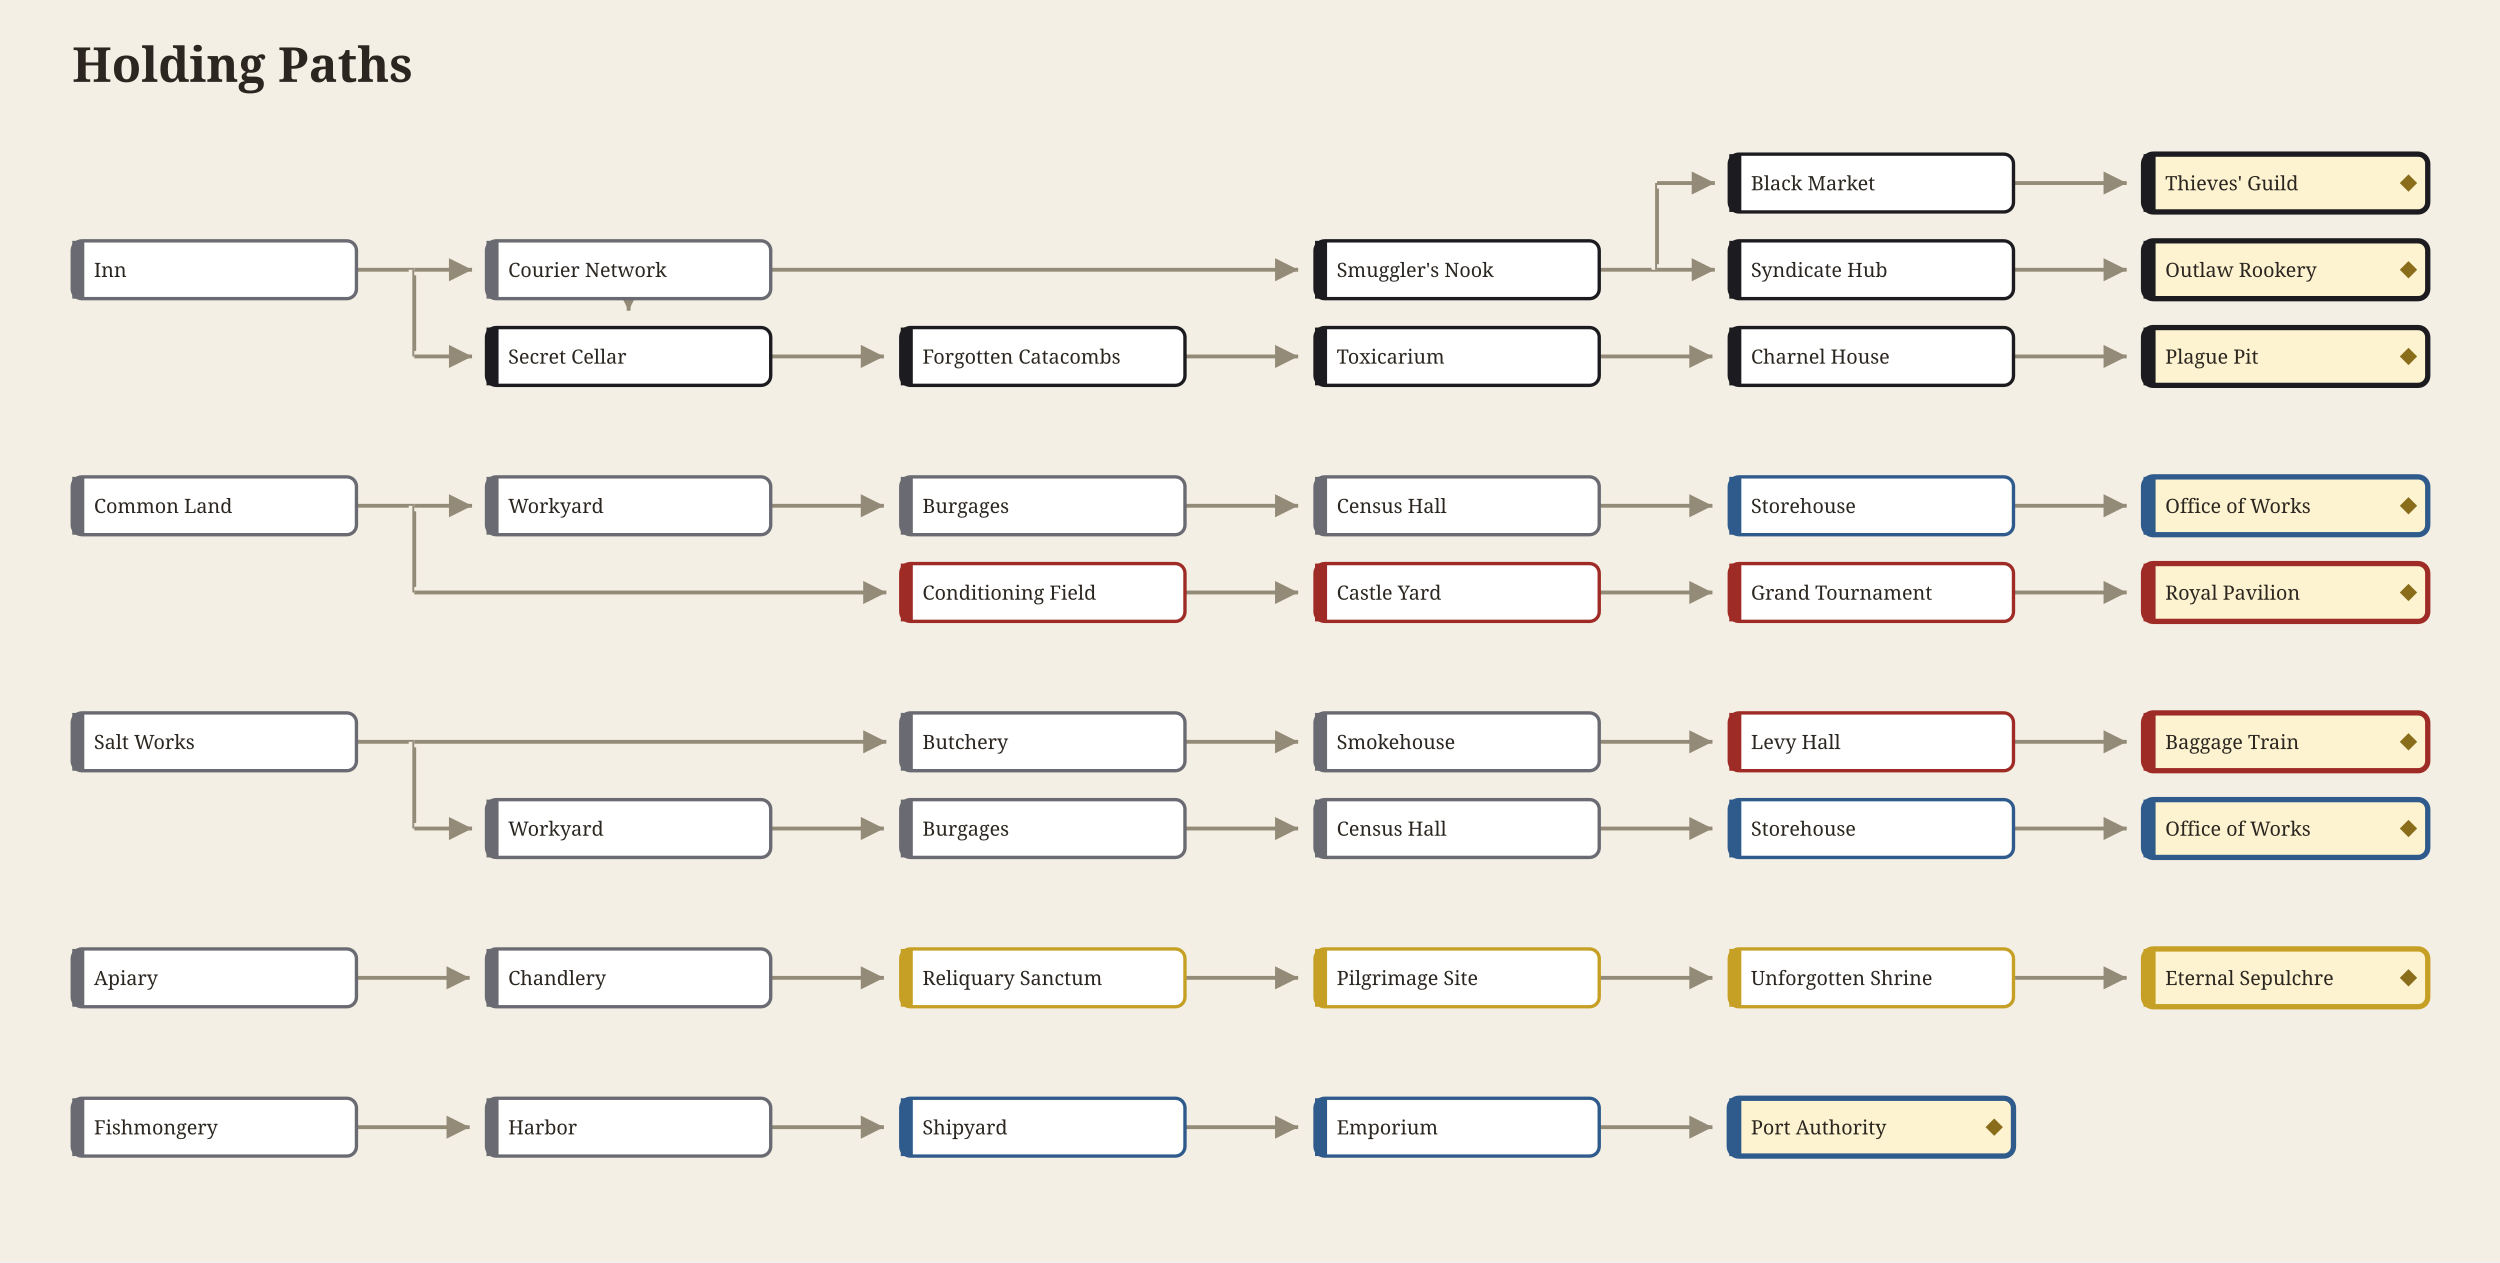
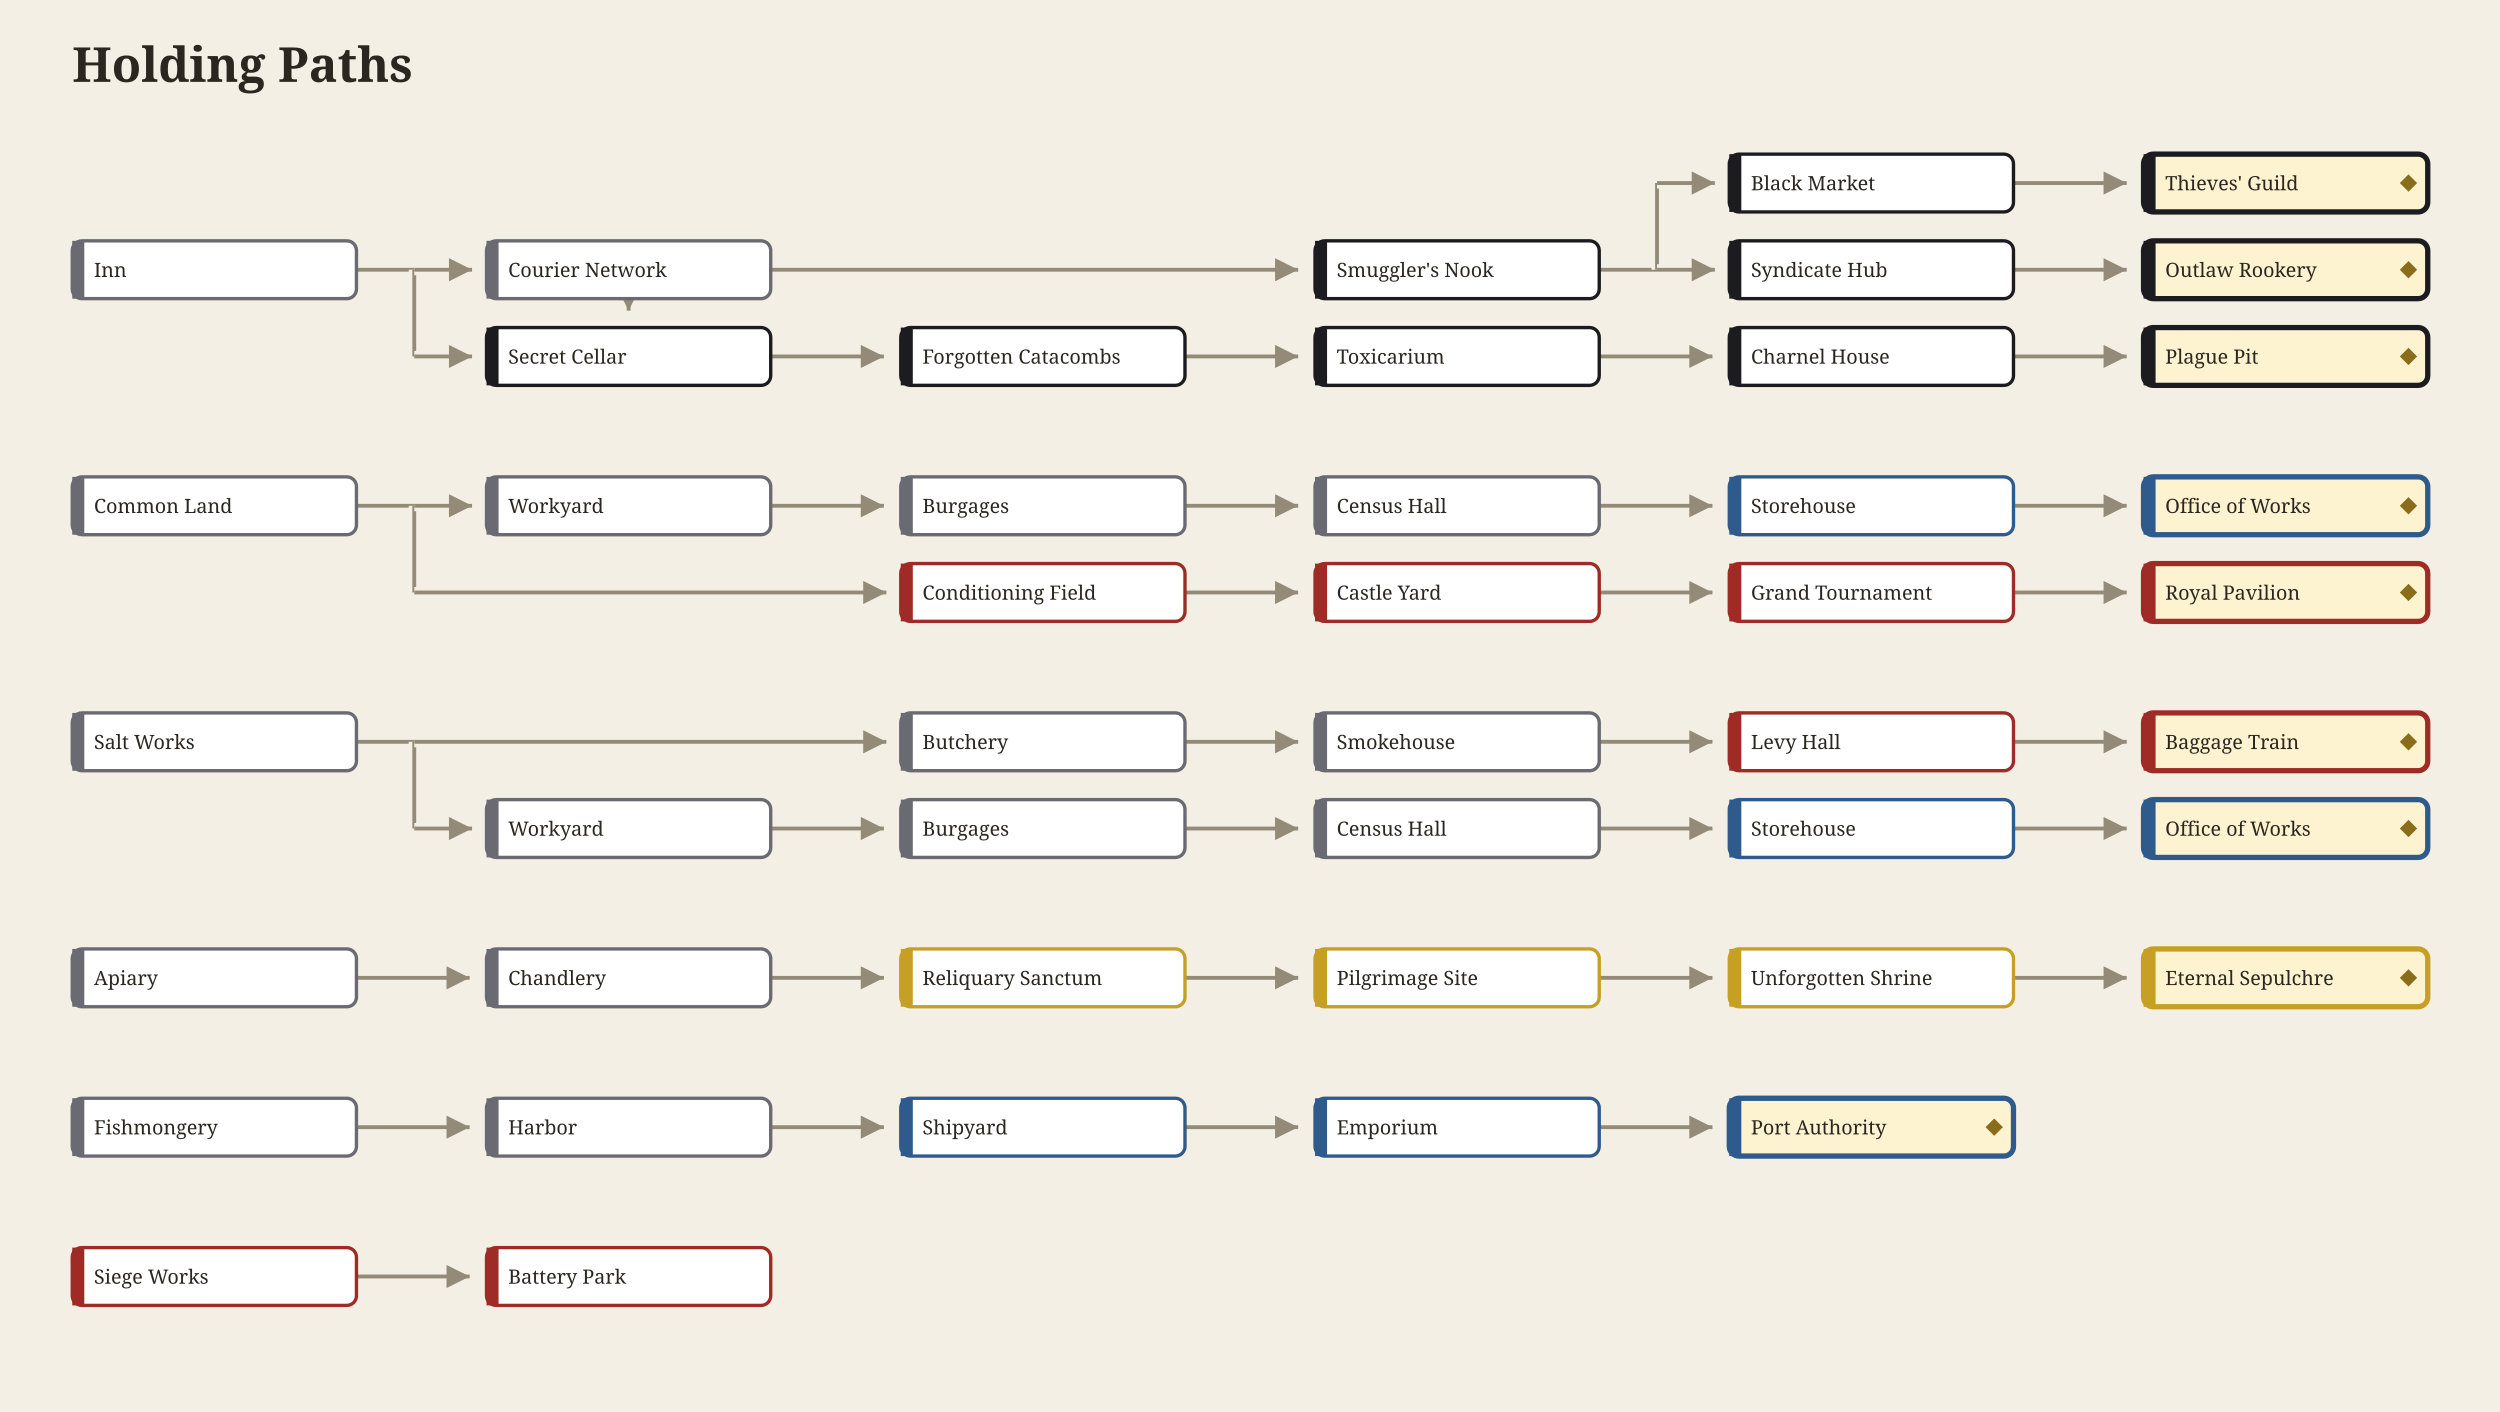
- <svg xmlns="http://www.w3.org/2000/svg" width="1038" height="524" viewBox="0 0 1038 524" font-family="Georgia, serif">
-   <rect width="1038" height="524" fill="#f4efe4" />
+ <svg xmlns="http://www.w3.org/2000/svg" width="1038" height="586" viewBox="0 0 1038 586" font-family="Georgia, serif">
+   <rect width="1038" height="586" fill="#f4efe4" />
  <defs>
    <marker id="arw-2E5A8C" markerWidth="7" markerHeight="7" refX="6" refY="3" orient="auto">
      <path d="M0,0 L6,3 L0,6 Z" fill="#2E5A8C" />
    </marker>
    <marker id="arw-9E2B25" markerWidth="7" markerHeight="7" refX="6" refY="3" orient="auto">
      <path d="M0,0 L6,3 L0,6 Z" fill="#9E2B25" />
    </marker>
    <marker id="arw-1c9c8c" markerWidth="7" markerHeight="7" refX="6" refY="3" orient="auto">
      <path d="M0,0 L6,3 L0,6 Z" fill="#1c9c8c" />
    </marker>
    <marker id="arw-C6A024" markerWidth="7" markerHeight="7" refX="6" refY="3" orient="auto">
      <path d="M0,0 L6,3 L0,6 Z" fill="#C6A024" />
    </marker>
    <marker id="arw-6A3D8F" markerWidth="7" markerHeight="7" refX="6" refY="3" orient="auto">
      <path d="M0,0 L6,3 L0,6 Z" fill="#6A3D8F" />
    </marker>
    <marker id="arw-CC6A1A" markerWidth="7" markerHeight="7" refX="6" refY="3" orient="auto">
      <path d="M0,0 L6,3 L0,6 Z" fill="#CC6A1A" />
    </marker>
    <marker id="arw-3a7d3a" markerWidth="7" markerHeight="7" refX="6" refY="3" orient="auto">
      <path d="M0,0 L6,3 L0,6 Z" fill="#3a7d3a" />
    </marker>
    <marker id="arw-b5347a" markerWidth="7" markerHeight="7" refX="6" refY="3" orient="auto">
      <path d="M0,0 L6,3 L0,6 Z" fill="#b5347a" />
    </marker>
    <marker id="arw-2b6f9e" markerWidth="7" markerHeight="7" refX="6" refY="3" orient="auto">
      <path d="M0,0 L6,3 L0,6 Z" fill="#2b6f9e" />
    </marker>
    <marker id="arw-8a6d1a" markerWidth="7" markerHeight="7" refX="6" refY="3" orient="auto">
      <path d="M0,0 L6,3 L0,6 Z" fill="#8a6d1a" />
    </marker>
    <marker id="arw-5f5647" markerWidth="7" markerHeight="7" refX="6" refY="3" orient="auto">
      <path d="M0,0 L6,3 L0,6 Z" fill="#5f5647" />
    </marker>
    <marker id="arw-7a2ea0" markerWidth="7" markerHeight="7" refX="6" refY="3" orient="auto">
      <path d="M0,0 L6,3 L0,6 Z" fill="#7a2ea0" />
    </marker>
    <marker id="arw-0f8a7e" markerWidth="7" markerHeight="7" refX="6" refY="3" orient="auto">
      <path d="M0,0 L6,3 L0,6 Z" fill="#0f8a7e" />
    </marker>
    <marker id="arw-a83232" markerWidth="7" markerHeight="7" refX="6" refY="3" orient="auto">
      <path d="M0,0 L6,3 L0,6 Z" fill="#a83232" />
    </marker>
    <marker id="arw-8f8672" markerWidth="7" markerHeight="7" refX="6" refY="3" orient="auto">
      <path d="M0,0 L6,3 L0,6 Z" fill="#8f8672" />
    </marker>
  </defs>
  <text x="30" y="34" font-size="20" font-weight="bold" fill="#2b2620">Holding Paths</text>
  <path d="M148,112 L172,112" fill="none" stroke="#f4efe4" stroke-width="4.6" opacity="1" />
  <path d="M148,112 L172,112" fill="none" stroke="#8f8672" stroke-width="1.6" opacity="0.95" />
  <path d="M172,112 L172,148" fill="none" stroke="#f4efe4" stroke-width="4.6" opacity="1" />
  <path d="M172,112 L172,148" fill="none" stroke="#8f8672" stroke-width="1.6" opacity="0.95" />
  <path d="M172,112 L196,112" fill="none" stroke="#f4efe4" stroke-width="4.6" opacity="1" />
  <path d="M172,112 L196,112" fill="none" stroke="#8f8672" stroke-width="1.6" opacity="0.95" marker-end="url(#arw-8f8672)" />
  <path d="M172,148 L196,148" fill="none" stroke="#f4efe4" stroke-width="4.6" opacity="1" />
  <path d="M172,148 L196,148" fill="none" stroke="#8f8672" stroke-width="1.6" opacity="0.95" marker-end="url(#arw-8f8672)" />
  <path d="M320,112 L539,112" fill="none" stroke="#f4efe4" stroke-width="4.6" opacity="1" />
  <path d="M320,112 L539,112" fill="none" stroke="#8f8672" stroke-width="1.6" opacity="0.95" marker-end="url(#arw-8f8672)" />
  <path d="M320,148 L367,148" fill="none" stroke="#f4efe4" stroke-width="4.6" opacity="1" />
  <path d="M320,148 L367,148" fill="none" stroke="#8f8672" stroke-width="1.6" opacity="0.95" marker-end="url(#arw-8f8672)" />
  <path d="M492,148 L539,148" fill="none" stroke="#f4efe4" stroke-width="4.6" opacity="1" />
  <path d="M492,148 L539,148" fill="none" stroke="#8f8672" stroke-width="1.6" opacity="0.95" marker-end="url(#arw-8f8672)" />
  <path d="M664,112 L688,112" fill="none" stroke="#f4efe4" stroke-width="4.6" opacity="1" />
  <path d="M664,112 L688,112" fill="none" stroke="#8f8672" stroke-width="1.6" opacity="0.95" />
  <path d="M688,76 L688,112" fill="none" stroke="#f4efe4" stroke-width="4.6" opacity="1" />
  <path d="M688,76 L688,112" fill="none" stroke="#8f8672" stroke-width="1.6" opacity="0.95" />
  <path d="M688,112 L712,112" fill="none" stroke="#f4efe4" stroke-width="4.6" opacity="1" />
  <path d="M688,112 L712,112" fill="none" stroke="#8f8672" stroke-width="1.6" opacity="0.95" marker-end="url(#arw-8f8672)" />
  <path d="M688,76 L712,76" fill="none" stroke="#f4efe4" stroke-width="4.6" opacity="1" />
  <path d="M688,76 L712,76" fill="none" stroke="#8f8672" stroke-width="1.6" opacity="0.95" marker-end="url(#arw-8f8672)" />
  <path d="M664,148 L711,148" fill="none" stroke="#f4efe4" stroke-width="4.6" opacity="1" />
  <path d="M664,148 L711,148" fill="none" stroke="#8f8672" stroke-width="1.6" opacity="0.95" marker-end="url(#arw-8f8672)" />
  <path d="M836,112 L883,112" fill="none" stroke="#f4efe4" stroke-width="4.6" opacity="1" />
  <path d="M836,112 L883,112" fill="none" stroke="#8f8672" stroke-width="1.6" opacity="0.95" marker-end="url(#arw-8f8672)" />
  <path d="M836,148 L883,148" fill="none" stroke="#f4efe4" stroke-width="4.6" opacity="1" />
  <path d="M836,148 L883,148" fill="none" stroke="#8f8672" stroke-width="1.6" opacity="0.95" marker-end="url(#arw-8f8672)" />
  <path d="M836,76 L883,76" fill="none" stroke="#f4efe4" stroke-width="4.6" opacity="1" />
  <path d="M836,76 L883,76" fill="none" stroke="#8f8672" stroke-width="1.6" opacity="0.95" marker-end="url(#arw-8f8672)" />
  <path d="M261,124 L261,129" fill="none" stroke="#f4efe4" stroke-width="4.6" opacity="1" />
  <path d="M261,124 L261,129" fill="none" stroke="#8f8672" stroke-width="1.6" opacity="0.95" marker-end="url(#arw-8f8672)" />
  <rect x="30" y="100" width="118" height="24" rx="4" fill="#ffffff" stroke="#6a6a72" stroke-width="1.4" />
  <rect x="30" y="100" width="5" height="24" fill="#6a6a72" />
  <text x="39" y="115" font-size="8.2" fill="#2b2620">Inn</text>
  <rect x="202" y="100" width="118" height="24" rx="4" fill="#ffffff" stroke="#6a6a72" stroke-width="1.4" />
  <rect x="202" y="100" width="5" height="24" fill="#6a6a72" />
  <text x="211" y="115" font-size="8.2" fill="#2b2620">Courier Network</text>
  <rect x="202" y="136" width="118" height="24" rx="4" fill="#ffffff" stroke="#1c1c20" stroke-width="1.4" />
  <rect x="202" y="136" width="5" height="24" fill="#1c1c20" />
  <text x="211" y="151" font-size="8.2" fill="#2b2620">Secret Cellar</text>
  <rect x="374" y="136" width="118" height="24" rx="4" fill="#ffffff" stroke="#1c1c20" stroke-width="1.4" />
  <rect x="374" y="136" width="5" height="24" fill="#1c1c20" />
  <text x="383" y="151" font-size="8.2" fill="#2b2620">Forgotten Catacombs</text>
  <rect x="546" y="100" width="118" height="24" rx="4" fill="#ffffff" stroke="#1c1c20" stroke-width="1.4" />
  <rect x="546" y="100" width="5" height="24" fill="#1c1c20" />
  <text x="555" y="115" font-size="8.2" fill="#2b2620">Smuggler's Nook</text>
  <rect x="546" y="136" width="118" height="24" rx="4" fill="#ffffff" stroke="#1c1c20" stroke-width="1.4" />
  <rect x="546" y="136" width="5" height="24" fill="#1c1c20" />
  <text x="555" y="151" font-size="8.2" fill="#2b2620">Toxicarium</text>
  <rect x="718" y="100" width="118" height="24" rx="4" fill="#ffffff" stroke="#1c1c20" stroke-width="1.4" />
  <rect x="718" y="100" width="5" height="24" fill="#1c1c20" />
  <text x="727" y="115" font-size="8.2" fill="#2b2620">Syndicate Hub</text>
  <rect x="718" y="136" width="118" height="24" rx="4" fill="#ffffff" stroke="#1c1c20" stroke-width="1.4" />
  <rect x="718" y="136" width="5" height="24" fill="#1c1c20" />
  <text x="727" y="151" font-size="8.2" fill="#2b2620">Charnel House</text>
  <rect x="718" y="64" width="118" height="24" rx="4" fill="#ffffff" stroke="#1c1c20" stroke-width="1.4" />
  <rect x="718" y="64" width="5" height="24" fill="#1c1c20" />
  <text x="727" y="79" font-size="8.2" fill="#2b2620">Black Market</text>
  <rect x="890" y="100" width="118" height="24" rx="4" fill="#fdf3d0" stroke="#1c1c20" stroke-width="2.2" />
  <rect x="890" y="100" width="5" height="24" fill="#1c1c20" />
  <text x="899" y="115" font-size="8.2" fill="#2b2620">Outlaw Rookery</text>
  <polygon points="1000.0,108.4 1003.6,112.0 1000.0,115.6 996.4,112.0" fill="#8a6d1a" />
  <rect x="890" y="136" width="118" height="24" rx="4" fill="#fdf3d0" stroke="#1c1c20" stroke-width="2.2" />
  <rect x="890" y="136" width="5" height="24" fill="#1c1c20" />
  <text x="899" y="151" font-size="8.2" fill="#2b2620">Plague Pit</text>
  <polygon points="1000.0,144.4 1003.6,148.0 1000.0,151.6 996.4,148.0" fill="#8a6d1a" />
  <rect x="890" y="64" width="118" height="24" rx="4" fill="#fdf3d0" stroke="#1c1c20" stroke-width="2.2" />
  <rect x="890" y="64" width="5" height="24" fill="#1c1c20" />
  <text x="899" y="79" font-size="8.2" fill="#2b2620">Thieves' Guild</text>
  <polygon points="1000.0,72.4 1003.6,76.0 1000.0,79.6 996.4,76.0" fill="#8a6d1a" />
  <path d="M148,210 L172,210" fill="none" stroke="#f4efe4" stroke-width="4.6" opacity="1" />
  <path d="M148,210 L172,210" fill="none" stroke="#8f8672" stroke-width="1.6" opacity="0.95" />
  <path d="M172,210 L172,246" fill="none" stroke="#f4efe4" stroke-width="4.6" opacity="1" />
  <path d="M172,210 L172,246" fill="none" stroke="#8f8672" stroke-width="1.6" opacity="0.95" />
  <path d="M172,210 L196,210" fill="none" stroke="#f4efe4" stroke-width="4.6" opacity="1" />
  <path d="M172,210 L196,210" fill="none" stroke="#8f8672" stroke-width="1.6" opacity="0.95" marker-end="url(#arw-8f8672)" />
  <path d="M172,246 L368,246" fill="none" stroke="#f4efe4" stroke-width="4.6" opacity="1" />
  <path d="M172,246 L368,246" fill="none" stroke="#8f8672" stroke-width="1.6" opacity="0.95" marker-end="url(#arw-8f8672)" />
  <path d="M320,210 L367,210" fill="none" stroke="#f4efe4" stroke-width="4.6" opacity="1" />
  <path d="M320,210 L367,210" fill="none" stroke="#8f8672" stroke-width="1.6" opacity="0.95" marker-end="url(#arw-8f8672)" />
  <path d="M492,210 L539,210" fill="none" stroke="#f4efe4" stroke-width="4.6" opacity="1" />
  <path d="M492,210 L539,210" fill="none" stroke="#8f8672" stroke-width="1.6" opacity="0.95" marker-end="url(#arw-8f8672)" />
  <path d="M492,246 L539,246" fill="none" stroke="#f4efe4" stroke-width="4.6" opacity="1" />
  <path d="M492,246 L539,246" fill="none" stroke="#8f8672" stroke-width="1.6" opacity="0.95" marker-end="url(#arw-8f8672)" />
  <path d="M664,210 L711,210" fill="none" stroke="#f4efe4" stroke-width="4.6" opacity="1" />
  <path d="M664,210 L711,210" fill="none" stroke="#8f8672" stroke-width="1.6" opacity="0.95" marker-end="url(#arw-8f8672)" />
  <path d="M664,246 L711,246" fill="none" stroke="#f4efe4" stroke-width="4.6" opacity="1" />
  <path d="M664,246 L711,246" fill="none" stroke="#8f8672" stroke-width="1.6" opacity="0.95" marker-end="url(#arw-8f8672)" />
  <path d="M836,210 L883,210" fill="none" stroke="#f4efe4" stroke-width="4.6" opacity="1" />
  <path d="M836,210 L883,210" fill="none" stroke="#8f8672" stroke-width="1.6" opacity="0.95" marker-end="url(#arw-8f8672)" />
  <path d="M836,246 L883,246" fill="none" stroke="#f4efe4" stroke-width="4.6" opacity="1" />
  <path d="M836,246 L883,246" fill="none" stroke="#8f8672" stroke-width="1.6" opacity="0.95" marker-end="url(#arw-8f8672)" />
  <rect x="30" y="198" width="118" height="24" rx="4" fill="#ffffff" stroke="#6a6a72" stroke-width="1.4" />
  <rect x="30" y="198" width="5" height="24" fill="#6a6a72" />
  <text x="39" y="213" font-size="8.2" fill="#2b2620">Common Land</text>
  <rect x="202" y="198" width="118" height="24" rx="4" fill="#ffffff" stroke="#6a6a72" stroke-width="1.4" />
  <rect x="202" y="198" width="5" height="24" fill="#6a6a72" />
  <text x="211" y="213" font-size="8.2" fill="#2b2620">Workyard</text>
  <rect x="374" y="198" width="118" height="24" rx="4" fill="#ffffff" stroke="#6a6a72" stroke-width="1.4" />
  <rect x="374" y="198" width="5" height="24" fill="#6a6a72" />
  <text x="383" y="213" font-size="8.2" fill="#2b2620">Burgages</text>
  <rect x="374" y="234" width="118" height="24" rx="4" fill="#ffffff" stroke="#9E2B25" stroke-width="1.4" />
  <rect x="374" y="234" width="5" height="24" fill="#9E2B25" />
  <text x="383" y="249" font-size="8.2" fill="#2b2620">Conditioning Field</text>
  <rect x="546" y="198" width="118" height="24" rx="4" fill="#ffffff" stroke="#6a6a72" stroke-width="1.4" />
  <rect x="546" y="198" width="5" height="24" fill="#6a6a72" />
  <text x="555" y="213" font-size="8.2" fill="#2b2620">Census Hall</text>
  <rect x="546" y="234" width="118" height="24" rx="4" fill="#ffffff" stroke="#9E2B25" stroke-width="1.4" />
  <rect x="546" y="234" width="5" height="24" fill="#9E2B25" />
  <text x="555" y="249" font-size="8.2" fill="#2b2620">Castle Yard</text>
  <rect x="718" y="198" width="118" height="24" rx="4" fill="#ffffff" stroke="#2E5A8C" stroke-width="1.4" />
  <rect x="718" y="198" width="5" height="24" fill="#2E5A8C" />
  <text x="727" y="213" font-size="8.2" fill="#2b2620">Storehouse</text>
  <rect x="718" y="234" width="118" height="24" rx="4" fill="#ffffff" stroke="#9E2B25" stroke-width="1.4" />
  <rect x="718" y="234" width="5" height="24" fill="#9E2B25" />
  <text x="727" y="249" font-size="8.2" fill="#2b2620">Grand Tournament</text>
  <rect x="890" y="198" width="118" height="24" rx="4" fill="#fdf3d0" stroke="#2E5A8C" stroke-width="2.2" />
  <rect x="890" y="198" width="5" height="24" fill="#2E5A8C" />
  <text x="899" y="213" font-size="8.2" fill="#2b2620">Office of Works</text>
  <polygon points="1000.0,206.4 1003.6,210.0 1000.0,213.6 996.4,210.0" fill="#8a6d1a" />
  <rect x="890" y="234" width="118" height="24" rx="4" fill="#fdf3d0" stroke="#9E2B25" stroke-width="2.2" />
  <rect x="890" y="234" width="5" height="24" fill="#9E2B25" />
  <text x="899" y="249" font-size="8.2" fill="#2b2620">Royal Pavilion</text>
  <polygon points="1000.0,242.4 1003.6,246.0 1000.0,249.6 996.4,246.0" fill="#8a6d1a" />
  <path d="M148,308 L172,308" fill="none" stroke="#f4efe4" stroke-width="4.6" opacity="1" />
  <path d="M148,308 L172,308" fill="none" stroke="#8f8672" stroke-width="1.6" opacity="0.95" />
  <path d="M172,308 L172,344" fill="none" stroke="#f4efe4" stroke-width="4.6" opacity="1" />
  <path d="M172,308 L172,344" fill="none" stroke="#8f8672" stroke-width="1.6" opacity="0.95" />
  <path d="M172,308 L368,308" fill="none" stroke="#f4efe4" stroke-width="4.6" opacity="1" />
  <path d="M172,308 L368,308" fill="none" stroke="#8f8672" stroke-width="1.6" opacity="0.95" marker-end="url(#arw-8f8672)" />
  <path d="M172,344 L196,344" fill="none" stroke="#f4efe4" stroke-width="4.6" opacity="1" />
  <path d="M172,344 L196,344" fill="none" stroke="#8f8672" stroke-width="1.6" opacity="0.95" marker-end="url(#arw-8f8672)" />
  <path d="M320,344 L367,344" fill="none" stroke="#f4efe4" stroke-width="4.6" opacity="1" />
  <path d="M320,344 L367,344" fill="none" stroke="#8f8672" stroke-width="1.6" opacity="0.95" marker-end="url(#arw-8f8672)" />
  <path d="M492,308 L539,308" fill="none" stroke="#f4efe4" stroke-width="4.6" opacity="1" />
  <path d="M492,308 L539,308" fill="none" stroke="#8f8672" stroke-width="1.6" opacity="0.95" marker-end="url(#arw-8f8672)" />
  <path d="M492,344 L539,344" fill="none" stroke="#f4efe4" stroke-width="4.6" opacity="1" />
  <path d="M492,344 L539,344" fill="none" stroke="#8f8672" stroke-width="1.6" opacity="0.95" marker-end="url(#arw-8f8672)" />
  <path d="M664,308 L711,308" fill="none" stroke="#f4efe4" stroke-width="4.6" opacity="1" />
  <path d="M664,308 L711,308" fill="none" stroke="#8f8672" stroke-width="1.6" opacity="0.95" marker-end="url(#arw-8f8672)" />
  <path d="M664,344 L711,344" fill="none" stroke="#f4efe4" stroke-width="4.6" opacity="1" />
  <path d="M664,344 L711,344" fill="none" stroke="#8f8672" stroke-width="1.6" opacity="0.95" marker-end="url(#arw-8f8672)" />
  <path d="M836,308 L883,308" fill="none" stroke="#f4efe4" stroke-width="4.6" opacity="1" />
  <path d="M836,308 L883,308" fill="none" stroke="#8f8672" stroke-width="1.6" opacity="0.95" marker-end="url(#arw-8f8672)" />
  <path d="M836,344 L883,344" fill="none" stroke="#f4efe4" stroke-width="4.6" opacity="1" />
  <path d="M836,344 L883,344" fill="none" stroke="#8f8672" stroke-width="1.6" opacity="0.95" marker-end="url(#arw-8f8672)" />
  <rect x="30" y="296" width="118" height="24" rx="4" fill="#ffffff" stroke="#6a6a72" stroke-width="1.4" />
  <rect x="30" y="296" width="5" height="24" fill="#6a6a72" />
  <text x="39" y="311" font-size="8.2" fill="#2b2620">Salt Works</text>
  <rect x="202" y="332" width="118" height="24" rx="4" fill="#ffffff" stroke="#6a6a72" stroke-width="1.4" />
  <rect x="202" y="332" width="5" height="24" fill="#6a6a72" />
  <text x="211" y="347" font-size="8.2" fill="#2b2620">Workyard</text>
  <rect x="374" y="296" width="118" height="24" rx="4" fill="#ffffff" stroke="#6a6a72" stroke-width="1.4" />
  <rect x="374" y="296" width="5" height="24" fill="#6a6a72" />
  <text x="383" y="311" font-size="8.2" fill="#2b2620">Butchery</text>
  <rect x="374" y="332" width="118" height="24" rx="4" fill="#ffffff" stroke="#6a6a72" stroke-width="1.4" />
  <rect x="374" y="332" width="5" height="24" fill="#6a6a72" />
  <text x="383" y="347" font-size="8.2" fill="#2b2620">Burgages</text>
  <rect x="546" y="296" width="118" height="24" rx="4" fill="#ffffff" stroke="#6a6a72" stroke-width="1.4" />
  <rect x="546" y="296" width="5" height="24" fill="#6a6a72" />
  <text x="555" y="311" font-size="8.2" fill="#2b2620">Smokehouse</text>
  <rect x="546" y="332" width="118" height="24" rx="4" fill="#ffffff" stroke="#6a6a72" stroke-width="1.4" />
  <rect x="546" y="332" width="5" height="24" fill="#6a6a72" />
  <text x="555" y="347" font-size="8.2" fill="#2b2620">Census Hall</text>
  <rect x="718" y="296" width="118" height="24" rx="4" fill="#ffffff" stroke="#9E2B25" stroke-width="1.4" />
  <rect x="718" y="296" width="5" height="24" fill="#9E2B25" />
  <text x="727" y="311" font-size="8.2" fill="#2b2620">Levy Hall</text>
  <rect x="718" y="332" width="118" height="24" rx="4" fill="#ffffff" stroke="#2E5A8C" stroke-width="1.4" />
  <rect x="718" y="332" width="5" height="24" fill="#2E5A8C" />
  <text x="727" y="347" font-size="8.2" fill="#2b2620">Storehouse</text>
  <rect x="890" y="296" width="118" height="24" rx="4" fill="#fdf3d0" stroke="#9E2B25" stroke-width="2.2" />
  <rect x="890" y="296" width="5" height="24" fill="#9E2B25" />
  <text x="899" y="311" font-size="8.2" fill="#2b2620">Baggage Train</text>
  <polygon points="1000.0,304.4 1003.6,308.0 1000.0,311.6 996.4,308.0" fill="#8a6d1a" />
  <rect x="890" y="332" width="118" height="24" rx="4" fill="#fdf3d0" stroke="#2E5A8C" stroke-width="2.2" />
  <rect x="890" y="332" width="5" height="24" fill="#2E5A8C" />
  <text x="899" y="347" font-size="8.2" fill="#2b2620">Office of Works</text>
  <polygon points="1000.0,340.4 1003.6,344.0 1000.0,347.6 996.4,344.0" fill="#8a6d1a" />
  <path d="M148,406 L195,406" fill="none" stroke="#f4efe4" stroke-width="4.6" opacity="1" />
  <path d="M148,406 L195,406" fill="none" stroke="#8f8672" stroke-width="1.6" opacity="0.95" marker-end="url(#arw-8f8672)" />
  <path d="M320,406 L367,406" fill="none" stroke="#f4efe4" stroke-width="4.6" opacity="1" />
  <path d="M320,406 L367,406" fill="none" stroke="#8f8672" stroke-width="1.6" opacity="0.95" marker-end="url(#arw-8f8672)" />
  <path d="M492,406 L539,406" fill="none" stroke="#f4efe4" stroke-width="4.6" opacity="1" />
  <path d="M492,406 L539,406" fill="none" stroke="#8f8672" stroke-width="1.6" opacity="0.95" marker-end="url(#arw-8f8672)" />
  <path d="M664,406 L711,406" fill="none" stroke="#f4efe4" stroke-width="4.6" opacity="1" />
  <path d="M664,406 L711,406" fill="none" stroke="#8f8672" stroke-width="1.6" opacity="0.95" marker-end="url(#arw-8f8672)" />
  <path d="M836,406 L883,406" fill="none" stroke="#f4efe4" stroke-width="4.6" opacity="1" />
  <path d="M836,406 L883,406" fill="none" stroke="#8f8672" stroke-width="1.6" opacity="0.95" marker-end="url(#arw-8f8672)" />
  <rect x="30" y="394" width="118" height="24" rx="4" fill="#ffffff" stroke="#6a6a72" stroke-width="1.4" />
  <rect x="30" y="394" width="5" height="24" fill="#6a6a72" />
  <text x="39" y="409" font-size="8.2" fill="#2b2620">Apiary</text>
  <rect x="202" y="394" width="118" height="24" rx="4" fill="#ffffff" stroke="#6a6a72" stroke-width="1.4" />
  <rect x="202" y="394" width="5" height="24" fill="#6a6a72" />
  <text x="211" y="409" font-size="8.2" fill="#2b2620">Chandlery</text>
  <rect x="374" y="394" width="118" height="24" rx="4" fill="#ffffff" stroke="#C6A024" stroke-width="1.4" />
  <rect x="374" y="394" width="5" height="24" fill="#C6A024" />
  <text x="383" y="409" font-size="8.2" fill="#2b2620">Reliquary Sanctum</text>
  <rect x="546" y="394" width="118" height="24" rx="4" fill="#ffffff" stroke="#C6A024" stroke-width="1.4" />
  <rect x="546" y="394" width="5" height="24" fill="#C6A024" />
  <text x="555" y="409" font-size="8.2" fill="#2b2620">Pilgrimage Site</text>
  <rect x="718" y="394" width="118" height="24" rx="4" fill="#ffffff" stroke="#C6A024" stroke-width="1.4" />
  <rect x="718" y="394" width="5" height="24" fill="#C6A024" />
  <text x="727" y="409" font-size="8.2" fill="#2b2620">Unforgotten Shrine</text>
  <rect x="890" y="394" width="118" height="24" rx="4" fill="#fdf3d0" stroke="#C6A024" stroke-width="2.2" />
  <rect x="890" y="394" width="5" height="24" fill="#C6A024" />
  <text x="899" y="409" font-size="8.2" fill="#2b2620">Eternal Sepulchre</text>
  <polygon points="1000.0,402.4 1003.6,406.0 1000.0,409.6 996.4,406.0" fill="#8a6d1a" />
  <path d="M148,468 L195,468" fill="none" stroke="#f4efe4" stroke-width="4.6" opacity="1" />
  <path d="M148,468 L195,468" fill="none" stroke="#8f8672" stroke-width="1.6" opacity="0.95" marker-end="url(#arw-8f8672)" />
  <path d="M320,468 L367,468" fill="none" stroke="#f4efe4" stroke-width="4.6" opacity="1" />
  <path d="M320,468 L367,468" fill="none" stroke="#8f8672" stroke-width="1.6" opacity="0.95" marker-end="url(#arw-8f8672)" />
  <path d="M492,468 L539,468" fill="none" stroke="#f4efe4" stroke-width="4.6" opacity="1" />
  <path d="M492,468 L539,468" fill="none" stroke="#8f8672" stroke-width="1.6" opacity="0.95" marker-end="url(#arw-8f8672)" />
  <path d="M664,468 L711,468" fill="none" stroke="#f4efe4" stroke-width="4.6" opacity="1" />
  <path d="M664,468 L711,468" fill="none" stroke="#8f8672" stroke-width="1.6" opacity="0.95" marker-end="url(#arw-8f8672)" />
  <rect x="30" y="456" width="118" height="24" rx="4" fill="#ffffff" stroke="#6a6a72" stroke-width="1.4" />
  <rect x="30" y="456" width="5" height="24" fill="#6a6a72" />
  <text x="39" y="471" font-size="8.2" fill="#2b2620">Fishmongery</text>
  <rect x="202" y="456" width="118" height="24" rx="4" fill="#ffffff" stroke="#6a6a72" stroke-width="1.4" />
  <rect x="202" y="456" width="5" height="24" fill="#6a6a72" />
  <text x="211" y="471" font-size="8.2" fill="#2b2620">Harbor</text>
  <rect x="374" y="456" width="118" height="24" rx="4" fill="#ffffff" stroke="#2E5A8C" stroke-width="1.4" />
  <rect x="374" y="456" width="5" height="24" fill="#2E5A8C" />
  <text x="383" y="471" font-size="8.2" fill="#2b2620">Shipyard</text>
  <rect x="546" y="456" width="118" height="24" rx="4" fill="#ffffff" stroke="#2E5A8C" stroke-width="1.4" />
  <rect x="546" y="456" width="5" height="24" fill="#2E5A8C" />
  <text x="555" y="471" font-size="8.2" fill="#2b2620">Emporium</text>
  <rect x="718" y="456" width="118" height="24" rx="4" fill="#fdf3d0" stroke="#2E5A8C" stroke-width="2.2" />
  <rect x="718" y="456" width="5" height="24" fill="#2E5A8C" />
  <text x="727" y="471" font-size="8.2" fill="#2b2620">Port Authority</text>
  <polygon points="828.0,464.4 831.6,468.0 828.0,471.6 824.4,468.0" fill="#8a6d1a" />
+   <path d="M148,530 L195,530" fill="none" stroke="#f4efe4" stroke-width="4.6" opacity="1" />
+   <path d="M148,530 L195,530" fill="none" stroke="#8f8672" stroke-width="1.6" opacity="0.95" marker-end="url(#arw-8f8672)" />
+   <rect x="30" y="518" width="118" height="24" rx="4" fill="#ffffff" stroke="#9E2B25" stroke-width="1.4" />
+   <rect x="30" y="518" width="5" height="24" fill="#9E2B25" />
+   <text x="39" y="533" font-size="8.2" fill="#2b2620">Siege Works</text>
+   <rect x="202" y="518" width="118" height="24" rx="4" fill="#ffffff" stroke="#9E2B25" stroke-width="1.4" />
+   <rect x="202" y="518" width="5" height="24" fill="#9E2B25" />
+   <text x="211" y="533" font-size="8.2" fill="#2b2620">Battery Park</text>
</svg>
